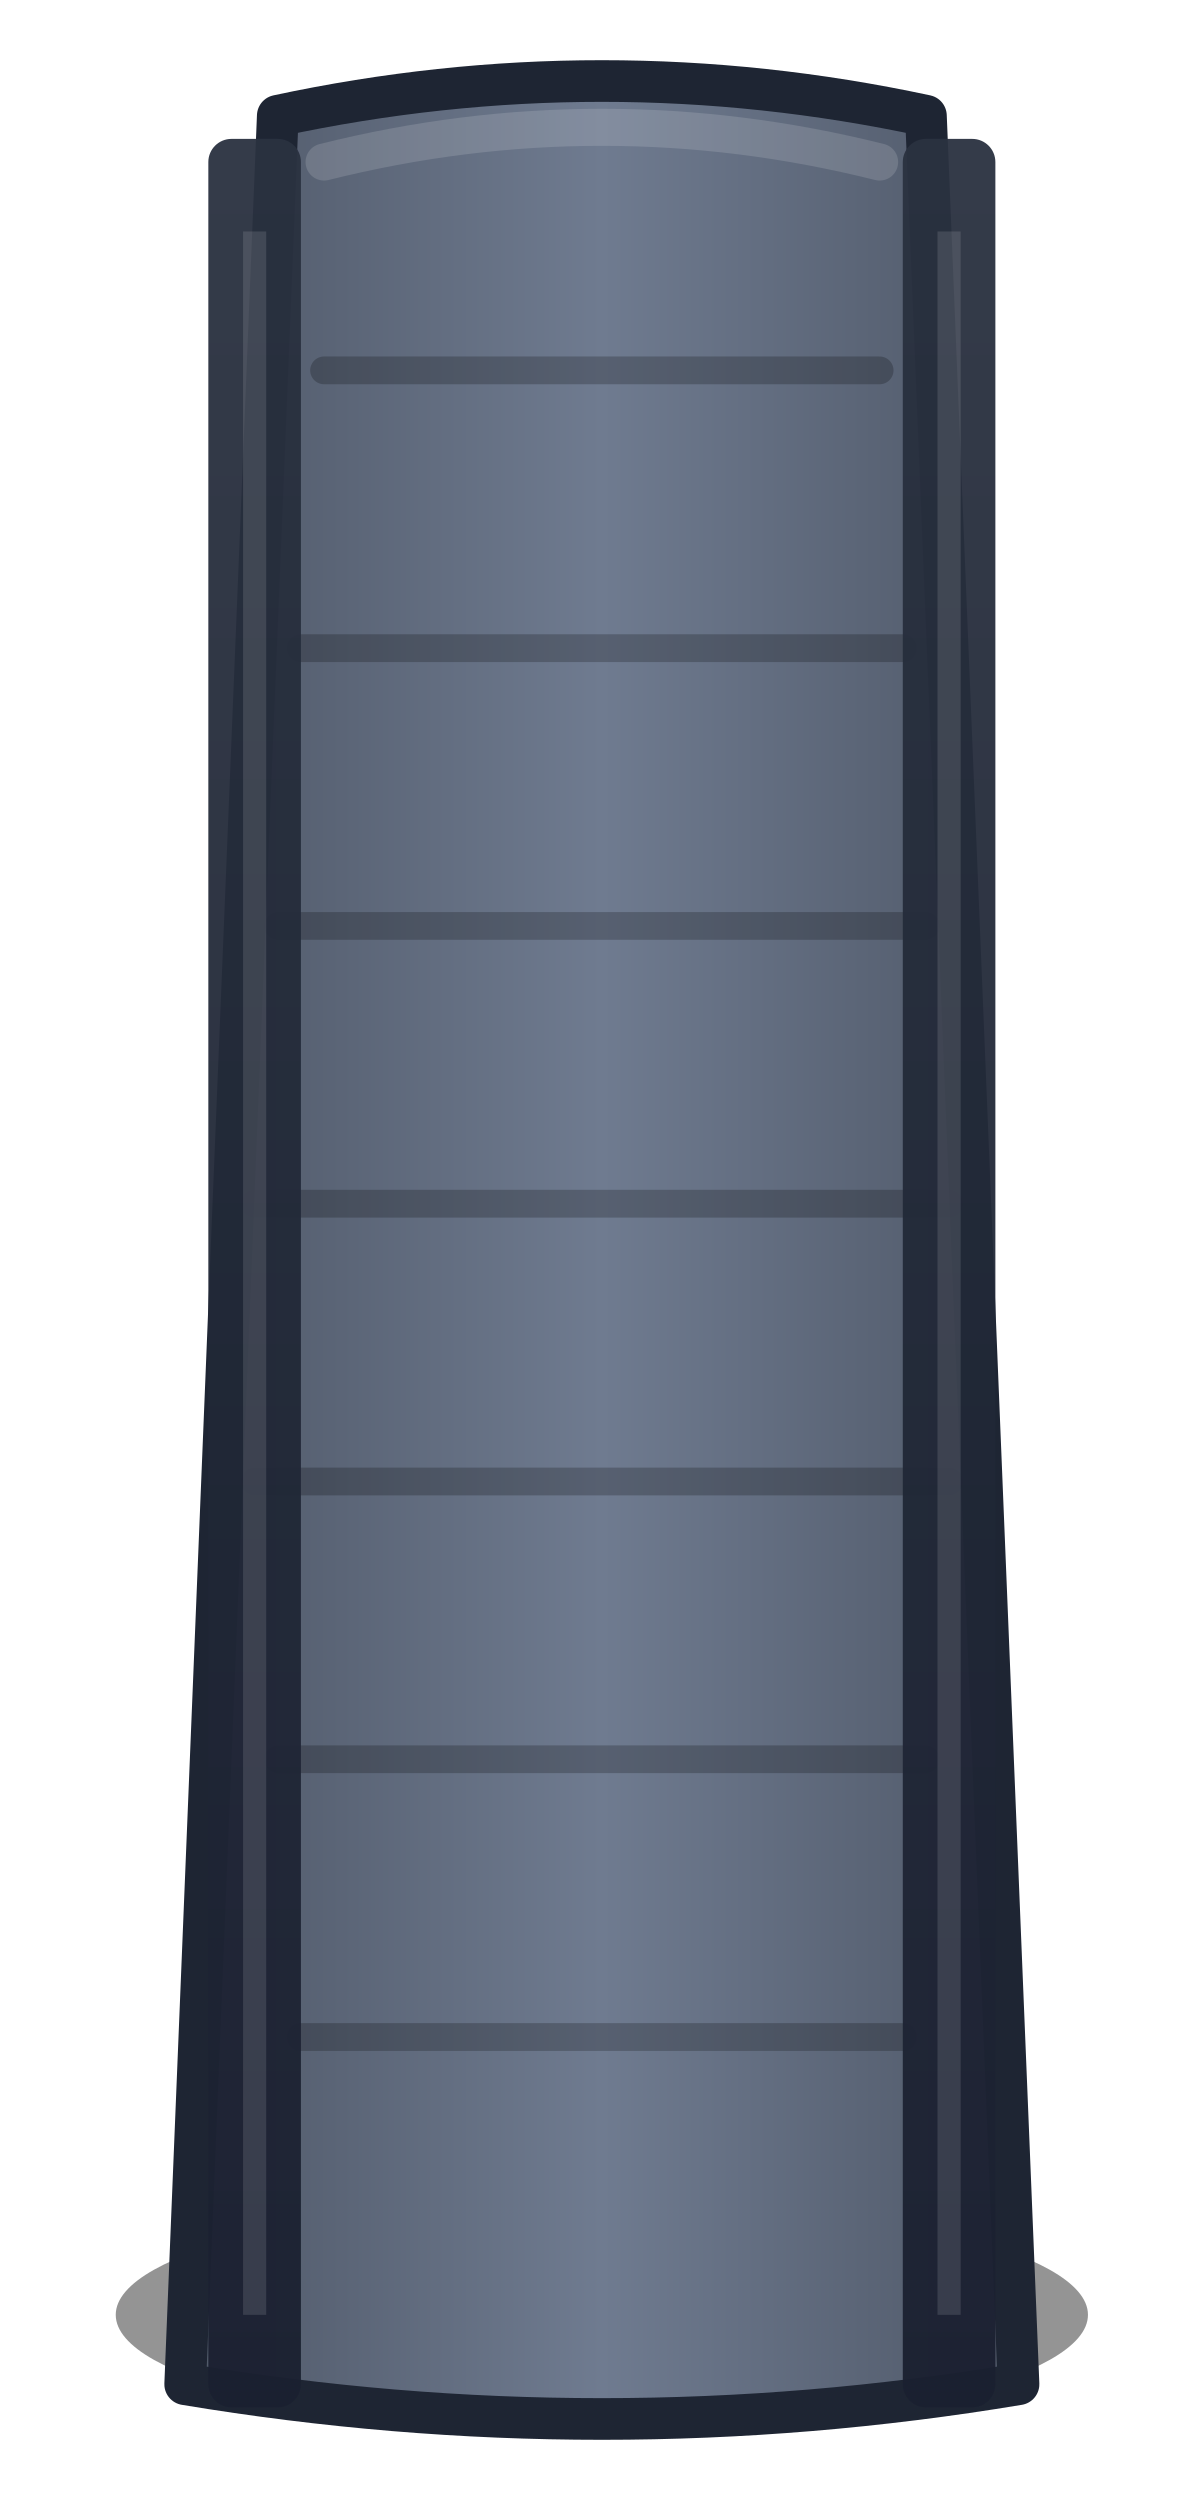
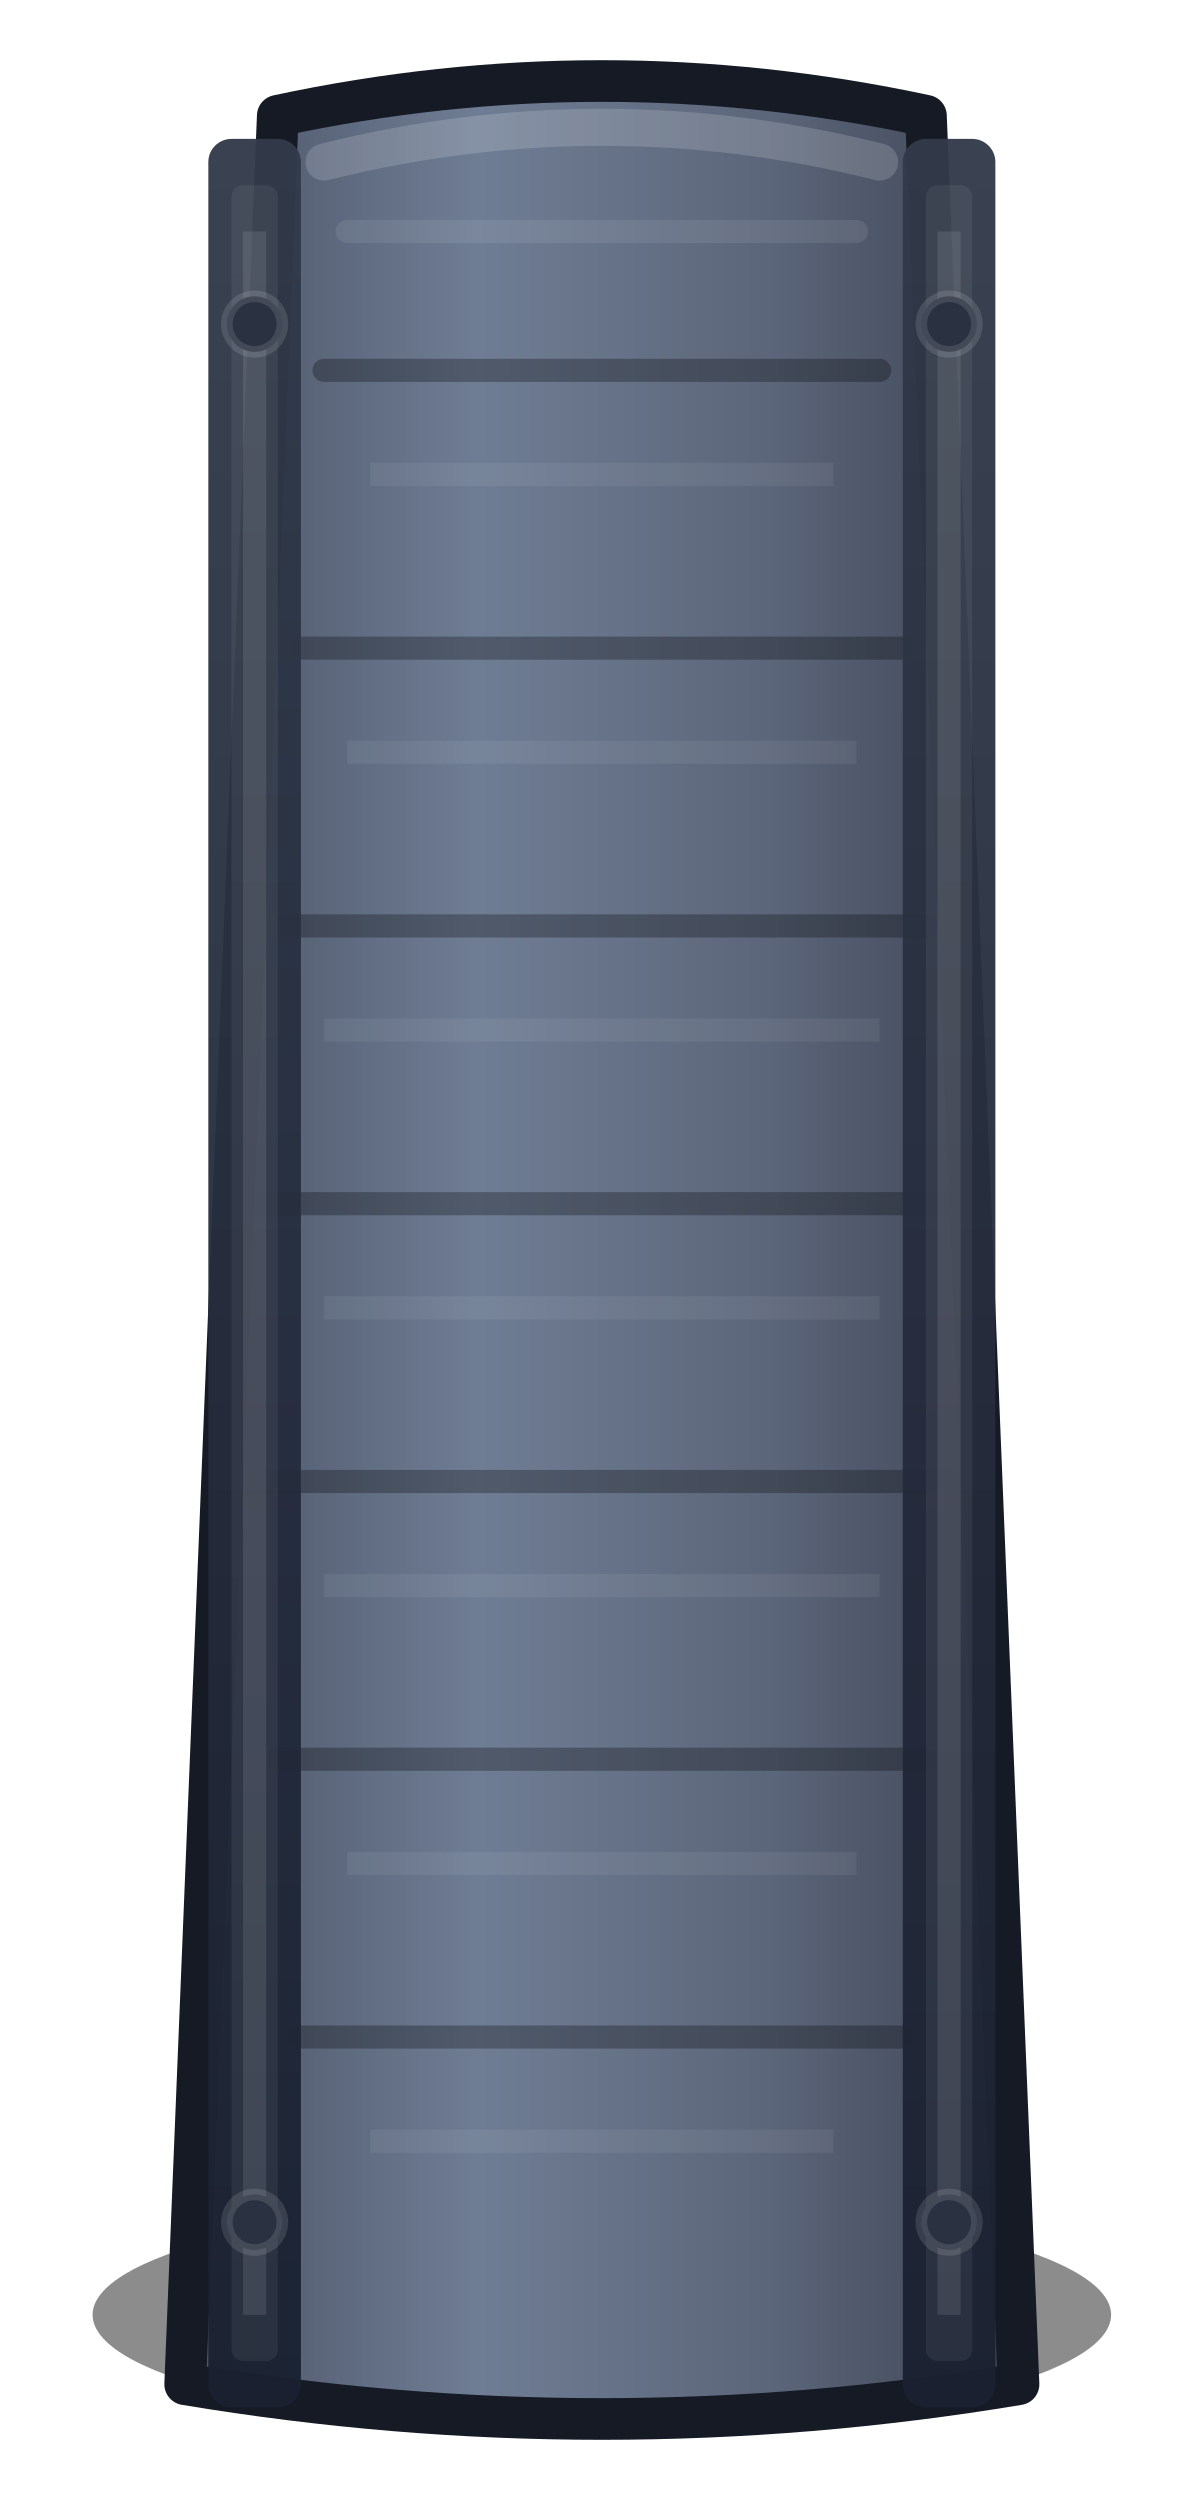
<svg xmlns="http://www.w3.org/2000/svg" viewBox="0 0 52 108" width="52" height="108">
  <defs>
    <linearGradient id="deck" x1="0%" y1="0%" x2="100%" y2="0%">
-       <stop offset="0%" style="stop-color:#4f5868" />
-       <stop offset="50%" style="stop-color:#6f7b90" />
-       <stop offset="100%" style="stop-color:#4f5868" />
+       <stop offset="0%" style="stop-color:#4a5366" />
+       <stop offset="35%" style="stop-color:#6f7d94" />
+       <stop offset="70%" style="stop-color:#5c667a" />
+       <stop offset="100%" style="stop-color:#3d4454" />
    </linearGradient>
    <linearGradient id="edge" x1="0%" y1="0%" x2="0%" y2="100%">
-       <stop offset="0%" style="stop-color:#2a3140" />
+       <stop offset="0%" style="stop-color:#323a4a" />
      <stop offset="100%" style="stop-color:#1a2030" />
    </linearGradient>
  </defs>
-   <ellipse cx="26" cy="100" rx="21" ry="5" fill="rgba(0,0,0,0.42)" />
-   <path d="M12 5 Q26 2 40 5 L44 103 Q26 106 8 103 Z" fill="url(#deck)" stroke="#1e2533" stroke-width="1.8" stroke-linejoin="round" />
-   <g stroke="rgba(0,0,0,0.22)" stroke-width="1.2" stroke-linecap="round">
+   <ellipse cx="26" cy="100" rx="22" ry="5" fill="rgba(0,0,0,0.45)" />
+   <path d="M12 5 Q26 2 40 5 L44 103 Q26 106 8 103 Z" fill="url(#deck)" stroke="#151a24" stroke-width="1.8" stroke-linejoin="round" />
+   <g stroke="rgba(0,0,0,0.28)" stroke-width="1" stroke-linecap="round">
    <line x1="14" y1="16" x2="38" y2="16" />
    <line x1="13" y1="28" x2="39" y2="28" />
    <line x1="12" y1="40" x2="40" y2="40" />
    <line x1="11" y1="52" x2="41" y2="52" />
    <line x1="11" y1="64" x2="41" y2="64" />
    <line x1="12" y1="76" x2="40" y2="76" />
    <line x1="13" y1="88" x2="39" y2="88" />
+     <line x1="15" y1="10" x2="37" y2="10" stroke="rgba(255,255,255,0.08)" />
  </g>
-   <rect x="9" y="6" width="4" height="98" rx="1" fill="url(#edge)" opacity="0.95" />
-   <rect x="39" y="6" width="4" height="98" rx="1" fill="url(#edge)" opacity="0.95" />
-   <line x1="11" y1="10" x2="11" y2="100" stroke="rgba(255,255,255,0.12)" stroke-width="1" />
-   <line x1="41" y1="10" x2="41" y2="100" stroke="rgba(255,255,255,0.12)" stroke-width="1" />
-   <path d="M14 7 Q26 4 38 7" fill="none" stroke="rgba(255,255,255,0.14)" stroke-width="1.6" stroke-linecap="round" />
+   <g fill="rgba(255,255,255,0.06)">
+     <rect x="16" y="20" width="20" height="1" />
+     <rect x="15" y="32" width="22" height="1" />
+     <rect x="14" y="44" width="24" height="1" />
+     <rect x="14" y="56" width="24" height="1" />
+     <rect x="14" y="68" width="24" height="1" />
+     <rect x="15" y="80" width="22" height="1" />
+     <rect x="16" y="92" width="20" height="1" />
+   </g>
+   <rect x="9" y="6" width="4" height="98" rx="1" fill="url(#edge)" opacity="0.96" />
+   <rect x="39" y="6" width="4" height="98" rx="1" fill="url(#edge)" opacity="0.96" />
+   <rect x="10" y="8" width="2" height="94" fill="rgba(255,255,255,0.06)" rx="0.5" />
+   <rect x="40" y="8" width="2" height="94" fill="rgba(255,255,255,0.06)" rx="0.5" />
+   <line x1="11" y1="10" x2="11" y2="100" stroke="rgba(255,255,255,0.1)" stroke-width="1" />
+   <line x1="41" y1="10" x2="41" y2="100" stroke="rgba(255,255,255,0.1)" stroke-width="1" />
+   <path d="M14 7 Q26 4 38 7" fill="none" stroke="rgba(255,255,255,0.16)" stroke-width="1.6" stroke-linecap="round" />
+   <circle cx="11" cy="14" r="1.2" fill="#2a3140" stroke="rgba(255,255,255,0.12)" stroke-width="0.5" />
+   <circle cx="41" cy="14" r="1.2" fill="#2a3140" stroke="rgba(255,255,255,0.12)" stroke-width="0.5" />
+   <circle cx="11" cy="96" r="1.2" fill="#2a3140" stroke="rgba(255,255,255,0.12)" stroke-width="0.5" />
+   <circle cx="41" cy="96" r="1.2" fill="#2a3140" stroke="rgba(255,255,255,0.12)" stroke-width="0.5" />
</svg>
